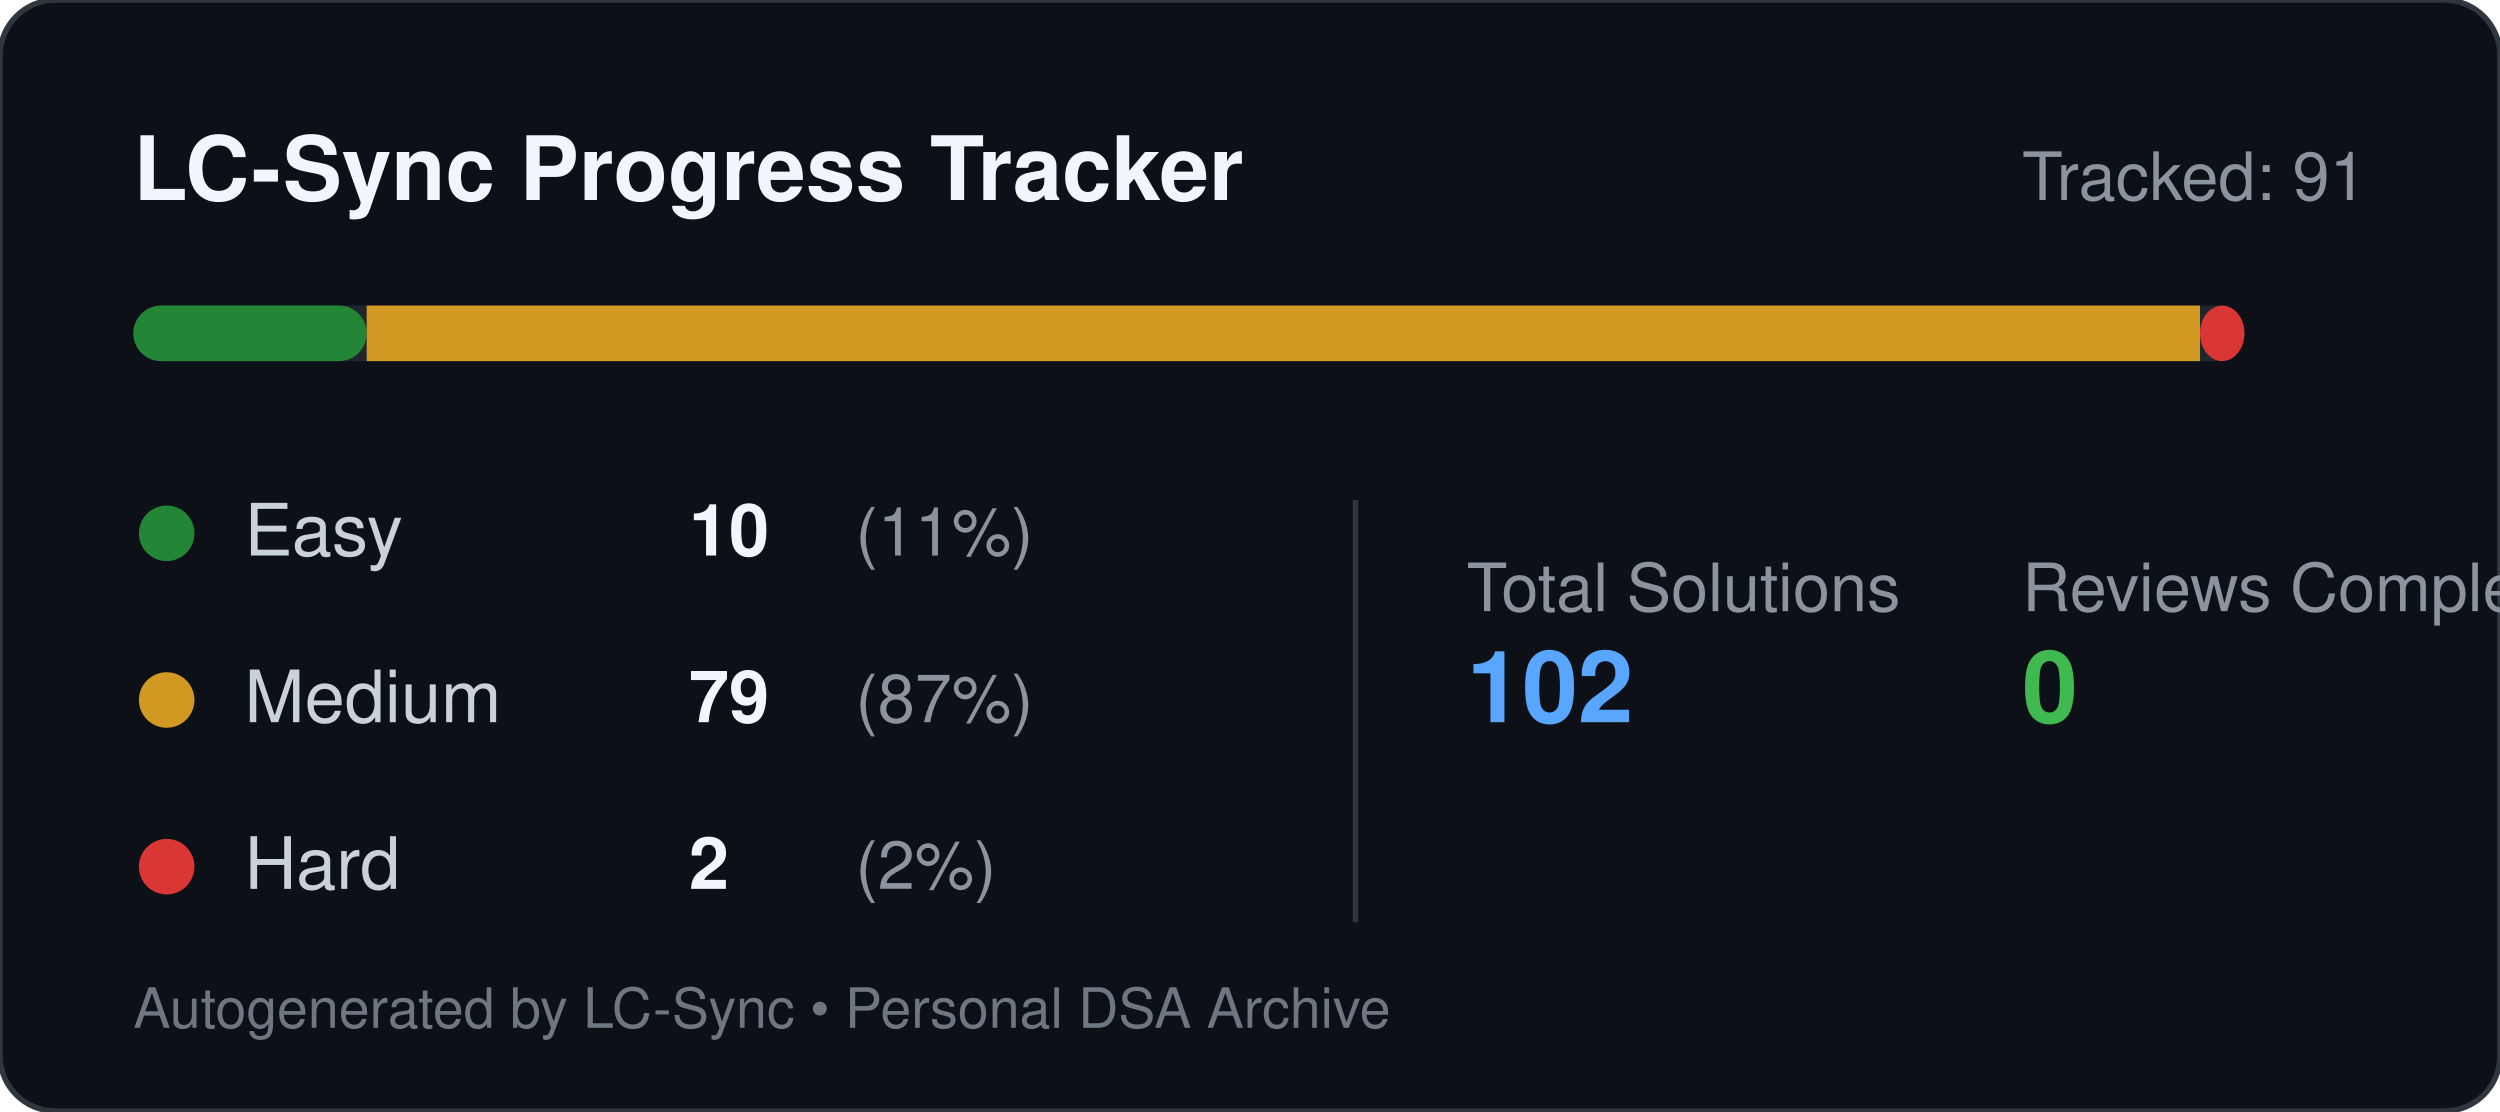
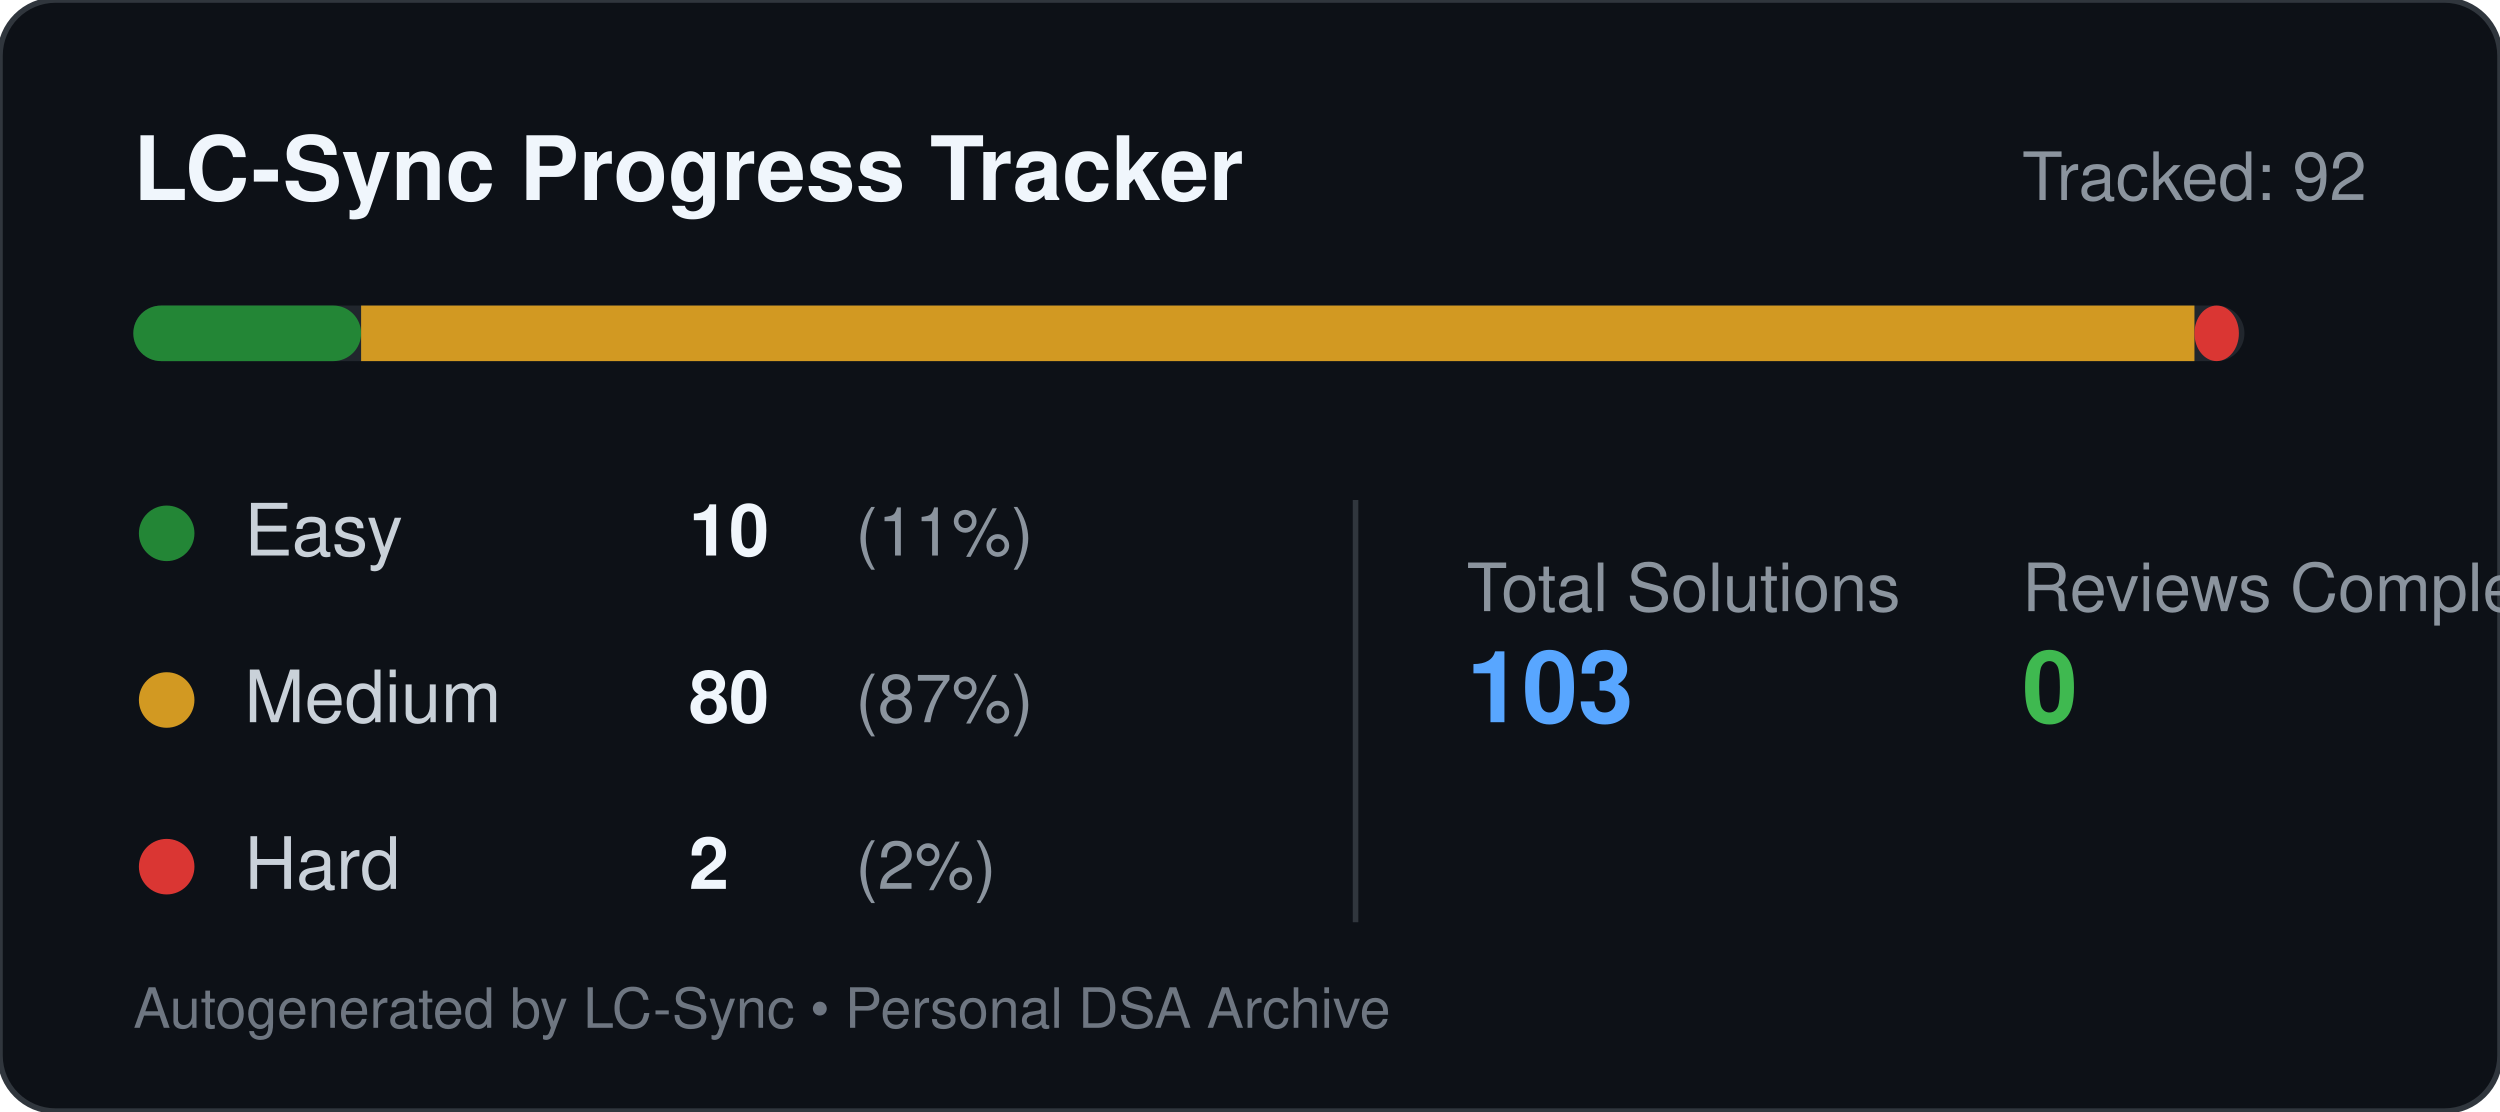
<svg xmlns="http://www.w3.org/2000/svg" width="450" height="200" viewBox="0 0 450 200" fill="none">
  <rect width="450" height="200" rx="10" fill="#0d1117" stroke="#30363d" stroke-width="1" />
  <text x="24" y="36" fill="#f0f6fc" font-family="-apple-system, BlinkMacSystemFont, 'Segoe UI', Helvetica, Arial, sans-serif" font-size="16" font-weight="600">LC-Sync Progress Tracker</text>
-   <text x="426" y="36" text-anchor="end" fill="#8b949e" font-family="-apple-system, BlinkMacSystemFont, 'Segoe UI', Helvetica, Arial, sans-serif" font-size="12">Tracked: 91</text>
+   <text x="426" y="36" text-anchor="end" fill="#8b949e" font-family="-apple-system, BlinkMacSystemFont, 'Segoe UI', Helvetica, Arial, sans-serif" font-size="12">Tracked: 92</text>
  <g transform="translate(24, 55)">
    <rect width="380" height="10" rx="5" fill="#21262d" />
-     <rect x="0" y="0" width="42" height="10" rx="5" fill="#238636" />
-     <rect x="42" y="0" width="330" height="10" fill="#d29922" />
-     <rect x="372" y="0" width="8" height="10" rx="5" fill="#da3633" />
+     <rect x="0" y="0" width="41" height="10" rx="5" fill="#238636" />
+     <rect x="41" y="0" width="330" height="10" fill="#d29922" />
+     <rect x="371" y="0" width="8" height="10" rx="5" fill="#da3633" />
  </g>
  <g transform="translate(24, 90)" font-family="-apple-system, BlinkMacSystemFont, 'Segoe UI', Helvetica, Arial, sans-serif">
    <circle cx="6" cy="6" r="5" fill="#238636" />
    <text x="20" y="10" fill="#c9d1d9" font-size="13">Easy</text>
    <text x="100" y="10" fill="#f0f6fc" font-size="13" font-weight="600">10</text>
    <text x="130" y="10" fill="#8b949e" font-size="12">(11%)</text>
    <circle cx="6" cy="36" r="5" fill="#d29922" />
    <text x="20" y="40" fill="#c9d1d9" font-size="13">Medium</text>
-     <text x="100" y="40" fill="#f0f6fc" font-size="13" font-weight="600">79</text>
+     <text x="100" y="40" fill="#f0f6fc" font-size="13" font-weight="600">80</text>
    <text x="130" y="40" fill="#8b949e" font-size="12">(87%)</text>
    <circle cx="6" cy="66" r="5" fill="#da3633" />
    <text x="20" y="70" fill="#c9d1d9" font-size="13">Hard</text>
    <text x="100" y="70" fill="#f0f6fc" font-size="13" font-weight="600">2</text>
    <text x="130" y="70" fill="#8b949e" font-size="12">(2%)</text>
    <line x1="220" y1="0" x2="220" y2="76" stroke="#30363d" stroke-width="1" />
    <text x="240" y="20" fill="#8b949e" font-size="12">Total Solutions</text>
-     <text x="240" y="40" fill="#58a6ff" font-size="18" font-weight="600">102</text>
+     <text x="240" y="40" fill="#58a6ff" font-size="18" font-weight="600">103</text>
    <text x="340" y="20" fill="#8b949e" font-size="12">Reviews Completed</text>
    <text x="340" y="40" fill="#3fb950" font-size="18" font-weight="600">0</text>
  </g>
  <text x="24" y="185" fill="#6e7681" font-family="-apple-system, BlinkMacSystemFont, 'Segoe UI', Helvetica, Arial, sans-serif" font-size="10">Autogenerated by LC-Sync • Personal DSA Archive</text>
</svg>
